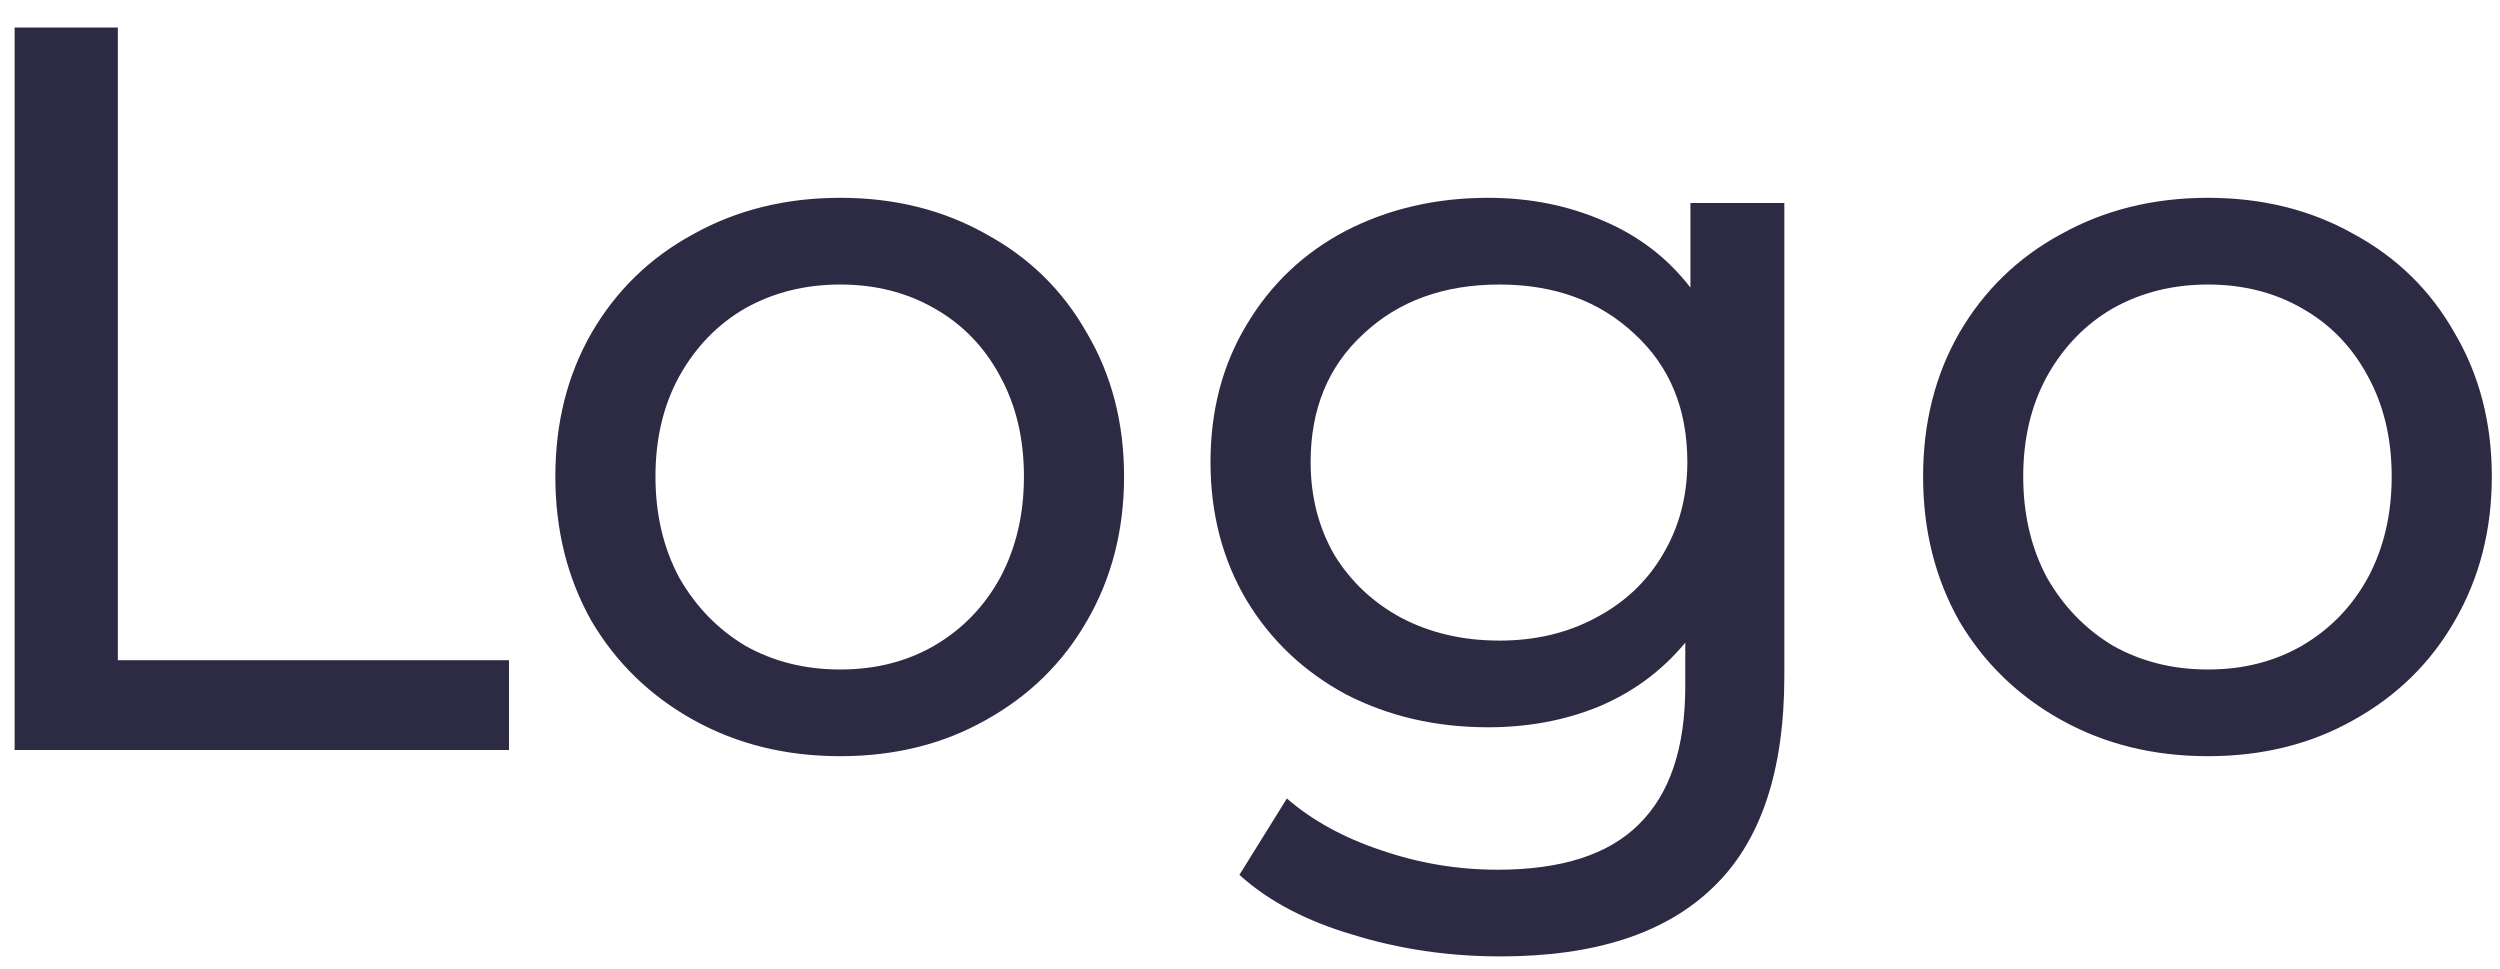
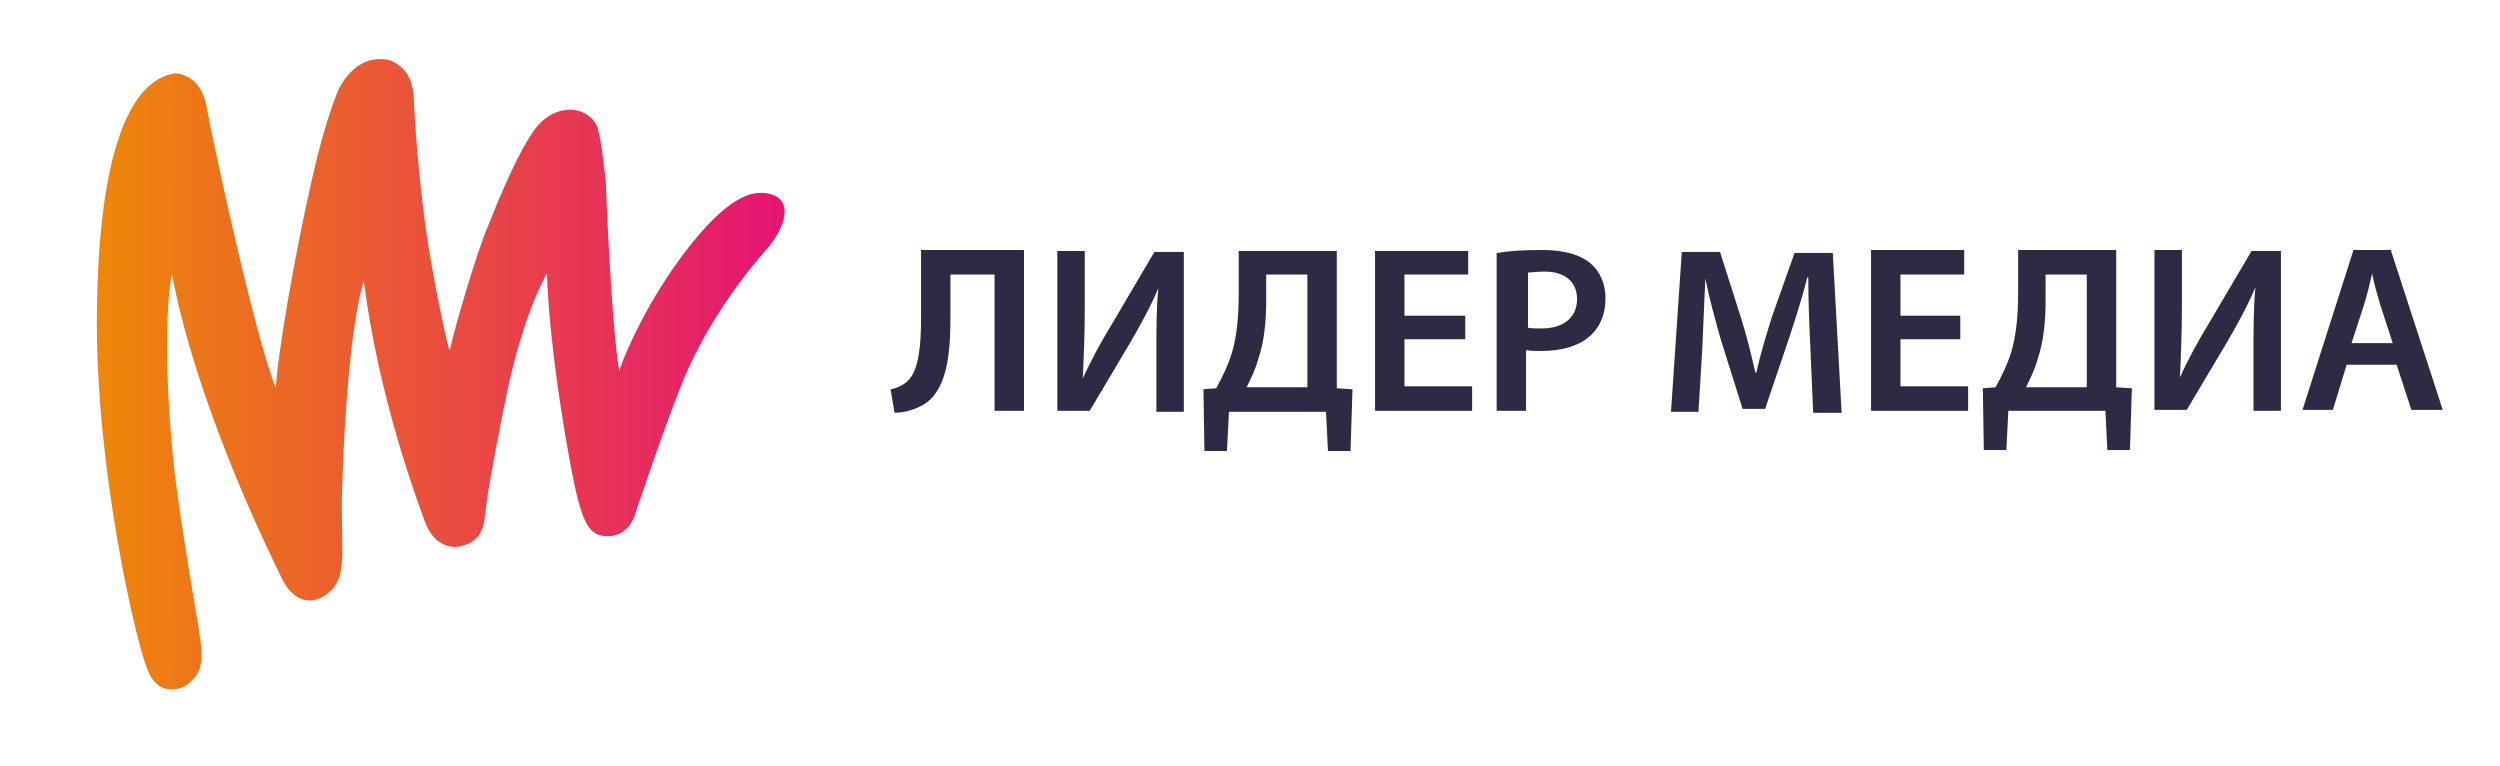
- <svg xmlns="http://www.w3.org/2000/svg" width="80" height="31" viewBox="0 0 80 31" fill="none">
-   <path d="M0.468 0.881H3.771V21.127H16.288V24H0.468V0.881ZM26.887 24.198C25.148 24.198 23.584 23.813 22.197 23.042C20.81 22.272 19.72 21.215 18.927 19.872C18.157 18.506 17.771 16.965 17.771 15.248C17.771 13.53 18.157 12 18.927 10.657C19.72 9.292 20.81 8.235 22.197 7.486C23.584 6.716 25.148 6.33 26.887 6.33C28.627 6.33 30.179 6.716 31.544 7.486C32.931 8.235 34.01 9.292 34.781 10.657C35.573 12 35.97 13.53 35.97 15.248C35.97 16.965 35.573 18.506 34.781 19.872C34.01 21.215 32.931 22.272 31.544 23.042C30.179 23.813 28.627 24.198 26.887 24.198ZM26.887 21.424C28.01 21.424 29.012 21.171 29.893 20.664C30.795 20.136 31.5 19.409 32.006 18.484C32.513 17.538 32.766 16.459 32.766 15.248C32.766 14.037 32.513 12.969 32.006 12.044C31.5 11.097 30.795 10.371 29.893 9.864C29.012 9.358 28.01 9.105 26.887 9.105C25.764 9.105 24.751 9.358 23.849 9.864C22.968 10.371 22.263 11.097 21.735 12.044C21.228 12.969 20.975 14.037 20.975 15.248C20.975 16.459 21.228 17.538 21.735 18.484C22.263 19.409 22.968 20.136 23.849 20.664C24.751 21.171 25.764 21.424 26.887 21.424ZM57.099 6.495V21.622C57.099 24.683 56.34 26.939 54.821 28.393C53.301 29.868 51.033 30.605 48.017 30.605C46.366 30.605 44.791 30.374 43.294 29.912C41.797 29.472 40.586 28.833 39.661 27.996L41.18 25.552C41.995 26.257 42.997 26.807 44.186 27.204C45.397 27.622 46.641 27.831 47.918 27.831C49.966 27.831 51.474 27.347 52.443 26.378C53.434 25.409 53.929 23.934 53.929 21.952V20.565C53.18 21.468 52.255 22.151 51.155 22.613C50.076 23.053 48.898 23.273 47.621 23.273C45.947 23.273 44.428 22.921 43.063 22.216C41.72 21.49 40.663 20.488 39.892 19.211C39.121 17.912 38.736 16.437 38.736 14.785C38.736 13.134 39.121 11.67 39.892 10.393C40.663 9.094 41.72 8.092 43.063 7.387C44.428 6.683 45.947 6.33 47.621 6.33C48.942 6.33 50.164 6.572 51.287 7.057C52.432 7.541 53.367 8.257 54.094 9.204V6.495H57.099ZM47.984 20.499C49.129 20.499 50.153 20.257 51.056 19.773C51.98 19.288 52.696 18.616 53.202 17.758C53.731 16.877 53.995 15.886 53.995 14.785C53.995 13.09 53.434 11.725 52.31 10.69C51.188 9.633 49.745 9.105 47.984 9.105C46.2 9.105 44.747 9.633 43.624 10.69C42.501 11.725 41.94 13.09 41.94 14.785C41.94 15.886 42.193 16.877 42.7 17.758C43.228 18.616 43.944 19.288 44.846 19.773C45.771 20.257 46.817 20.499 47.984 20.499ZM70.655 24.198C68.915 24.198 67.352 23.813 65.965 23.042C64.578 22.272 63.488 21.215 62.695 19.872C61.925 18.506 61.539 16.965 61.539 15.248C61.539 13.53 61.925 12 62.695 10.657C63.488 9.292 64.578 8.235 65.965 7.486C67.352 6.716 68.915 6.33 70.655 6.33C72.394 6.33 73.947 6.716 75.312 7.486C76.699 8.235 77.778 9.292 78.549 10.657C79.341 12 79.738 13.53 79.738 15.248C79.738 16.965 79.341 18.506 78.549 19.872C77.778 21.215 76.699 22.272 75.312 23.042C73.947 23.813 72.394 24.198 70.655 24.198ZM70.655 21.424C71.778 21.424 72.78 21.171 73.66 20.664C74.563 20.136 75.268 19.409 75.774 18.484C76.281 17.538 76.534 16.459 76.534 15.248C76.534 14.037 76.281 12.969 75.774 12.044C75.268 11.097 74.563 10.371 73.66 9.864C72.78 9.358 71.778 9.105 70.655 9.105C69.532 9.105 68.519 9.358 67.617 9.864C66.736 10.371 66.031 11.097 65.503 12.044C64.996 12.969 64.743 14.037 64.743 15.248C64.743 16.459 64.996 17.538 65.503 18.484C66.031 19.409 66.736 20.136 67.617 20.664C68.519 21.171 69.532 21.424 70.655 21.424Z" fill="#2C2B43" />
+ <svg xmlns="http://www.w3.org/2000/svg" width="160" height="49" viewBox="0 0 160 49" fill="none">
+   <path fill-rule="evenodd" clip-rule="evenodd" d="M24.319 3.782C22.417 3.782 21.595 5.901 21.595 5.901C21.595 5.901 20.773 7.847 19.995 11.35C18.87 16.194 17.703 23.07 17.659 24.843C16.362 21.729 13.681 9.361 13.205 6.766C12.816 4.69 11.216 4.69 11.216 4.69C8.188 5.123 6.286 10.096 6.199 20.172C6.113 29.903 8.664 40.974 9.443 42.877C10.221 44.823 11.821 43.915 11.821 43.915C12.902 43.223 13.032 42.358 12.816 40.888C12.6 39.374 11.951 35.914 11.345 31.546C10.697 26.919 10.437 20.389 10.999 17.535C12.6 25.881 17.011 34.92 18.049 37.039C18.741 38.466 19.995 38.942 21.206 37.774C22.287 36.693 21.768 34.703 21.898 31.201C22.027 26.703 22.46 20.648 23.282 17.967C24.233 25.492 26.741 32.152 27.217 33.449C27.779 34.876 28.817 35.179 29.639 34.92C30.893 34.531 30.98 33.666 31.109 32.411C31.239 31.157 32.147 26.573 32.147 26.573C32.969 22.335 33.92 19.481 35.001 17.491C35.174 22.681 36.515 30.163 36.947 31.806C37.38 33.492 37.769 34.314 38.85 34.314C40.234 34.358 40.623 32.974 40.623 32.974C40.623 32.974 42.44 27.524 43.608 24.627C44.991 21.167 47.24 18.01 48.97 16.064C50.397 14.464 50.916 12.475 48.797 12.345C47.37 12.258 45.64 13.729 43.694 16.324C41.748 18.918 40.278 21.859 39.629 23.719C39.11 20.778 38.764 11.566 38.764 11.566C38.764 11.566 38.461 8.626 38.202 8.063C37.553 6.723 35.52 6.55 34.223 8.28C32.926 10.053 31.325 14.248 31.325 14.248C30.547 15.978 29.077 21.038 28.774 22.465C28.644 22.119 27.909 18.832 27.39 15.588C26.785 11.653 26.525 7.501 26.482 6.334C26.439 4.171 24.838 3.825 24.838 3.825C24.622 3.782 24.492 3.782 24.319 3.782Z" fill="url(#paint0_linear)" />
+   <path fill-rule="evenodd" clip-rule="evenodd" d="M65.535 16.063V26.293H63.652V17.569H60.828V20.33C60.828 22.778 60.577 25.037 59.071 25.916C58.632 26.167 57.941 26.418 57.251 26.418L57 24.912C57.439 24.849 57.879 24.598 58.13 24.347C58.82 23.657 58.946 22.025 58.946 20.393V16H65.535V16.063Z" fill="#2C2B43" />
+   <path fill-rule="evenodd" clip-rule="evenodd" d="M69.426 16.063V19.703C69.426 21.334 69.363 22.841 69.301 24.221C69.803 23.092 70.493 21.837 71.183 20.707L73.882 16.125H75.765V26.355H74.008V22.715C74.008 21.084 74.008 19.766 74.133 18.448C73.631 19.64 72.941 20.895 72.313 21.962L69.74 26.293H67.669V16.063H69.426Z" fill="#2C2B43" />
+   <path fill-rule="evenodd" clip-rule="evenodd" d="M81.037 19.201C81.037 20.581 80.911 21.837 80.535 22.966C80.346 23.657 80.033 24.284 79.781 24.786H83.673V17.569H81.037V19.201ZM85.555 16.063V24.849L86.559 24.912L86.434 28.866H84.99L84.865 26.355H78.652L78.526 28.866H77.083L77.02 24.912L77.836 24.849C78.213 24.159 78.589 23.406 78.84 22.59C79.154 21.523 79.279 20.268 79.279 18.761V16.063H85.555Z" fill="#2C2B43" />
+   <path fill-rule="evenodd" clip-rule="evenodd" d="M93.777 21.711H89.886V24.724H94.216V26.293H88.003V16.063H93.965V17.569H89.886V20.205H93.777V21.711Z" fill="#2C2B43" />
+   <path fill-rule="evenodd" clip-rule="evenodd" d="M97.731 20.958C97.982 21.021 98.233 21.021 98.672 21.021C100.053 21.021 100.931 20.33 100.931 19.138C100.931 18.008 100.116 17.381 98.86 17.381C98.358 17.381 97.982 17.444 97.793 17.444V20.958H97.731ZM95.848 16.188C96.538 16.063 97.417 16 98.735 16C100.116 16 101.12 16.314 101.747 16.816C102.375 17.318 102.751 18.134 102.751 19.075C102.751 20.079 102.438 20.832 101.873 21.397C101.12 22.15 99.927 22.464 98.609 22.464C98.233 22.464 97.919 22.464 97.668 22.401V26.293H95.785V16.188H95.848Z" fill="#2C2B43" />
+   <path fill-rule="evenodd" clip-rule="evenodd" d="M115.856 22.088C115.793 20.77 115.73 19.138 115.73 17.757H115.668C115.354 19.012 114.915 20.393 114.475 21.711L112.969 26.167H111.526L110.145 21.774C109.768 20.456 109.392 19.075 109.141 17.82C109.078 19.138 109.015 20.77 108.953 22.213L108.701 26.355H106.944L107.635 16.125H110.082L111.4 20.268C111.777 21.46 112.09 22.715 112.341 23.845H112.404C112.655 22.715 113.032 21.46 113.408 20.268L114.852 16.188H117.299L117.864 26.418H116.044L115.856 22.088Z" fill="#2C2B43" />
+   <path fill-rule="evenodd" clip-rule="evenodd" d="M125.458 21.711H121.63V24.724H125.96V26.293H119.747V16H125.709V17.569H121.63V20.205H125.458V21.711Z" fill="#2C2B43" />
+   <path fill-rule="evenodd" clip-rule="evenodd" d="M130.918 19.201C130.918 20.581 130.793 21.837 130.416 22.966C130.228 23.657 129.914 24.284 129.663 24.786H133.554V17.569H130.918V19.201ZM135.437 16V24.786L136.441 24.849L136.315 28.803H134.872L134.746 26.293H128.533L128.408 28.803H126.964L126.902 24.849L127.717 24.786C128.094 24.096 128.471 23.343 128.722 22.527C129.035 21.46 129.161 20.205 129.161 18.699V16H135.437Z" fill="#2C2B43" />
+   <path fill-rule="evenodd" clip-rule="evenodd" d="M139.642 16V19.64C139.642 21.272 139.579 22.778 139.516 24.159C140.018 23.029 140.709 21.774 141.399 20.644L144.098 16.063H145.98V26.293H144.223V22.652C144.223 21.021 144.223 19.703 144.349 18.385C143.847 19.577 143.156 20.832 142.529 21.899L139.955 26.23H137.884V16H139.642Z" fill="#2C2B43" />
+   <path fill-rule="evenodd" clip-rule="evenodd" d="M153.135 21.962L152.319 19.452C152.131 18.824 151.942 18.134 151.817 17.506C151.691 18.071 151.503 18.824 151.315 19.452L150.499 21.962H153.135ZM150.185 23.343L149.306 26.23H147.361L150.624 16H153.009L156.335 26.23H154.327L153.386 23.343H150.185Z" fill="#2C2B43" />
+   <defs>
+     <linearGradient id="paint0_linear" x1="4.674" y1="23.957" x2="54.579" y2="23.957" gradientUnits="userSpaceOnUse">
+       <stop stop-color="#EF8B05" />
+       <stop offset="1" stop-color="#E3097E" />
+     </linearGradient>
+   </defs>
</svg>
